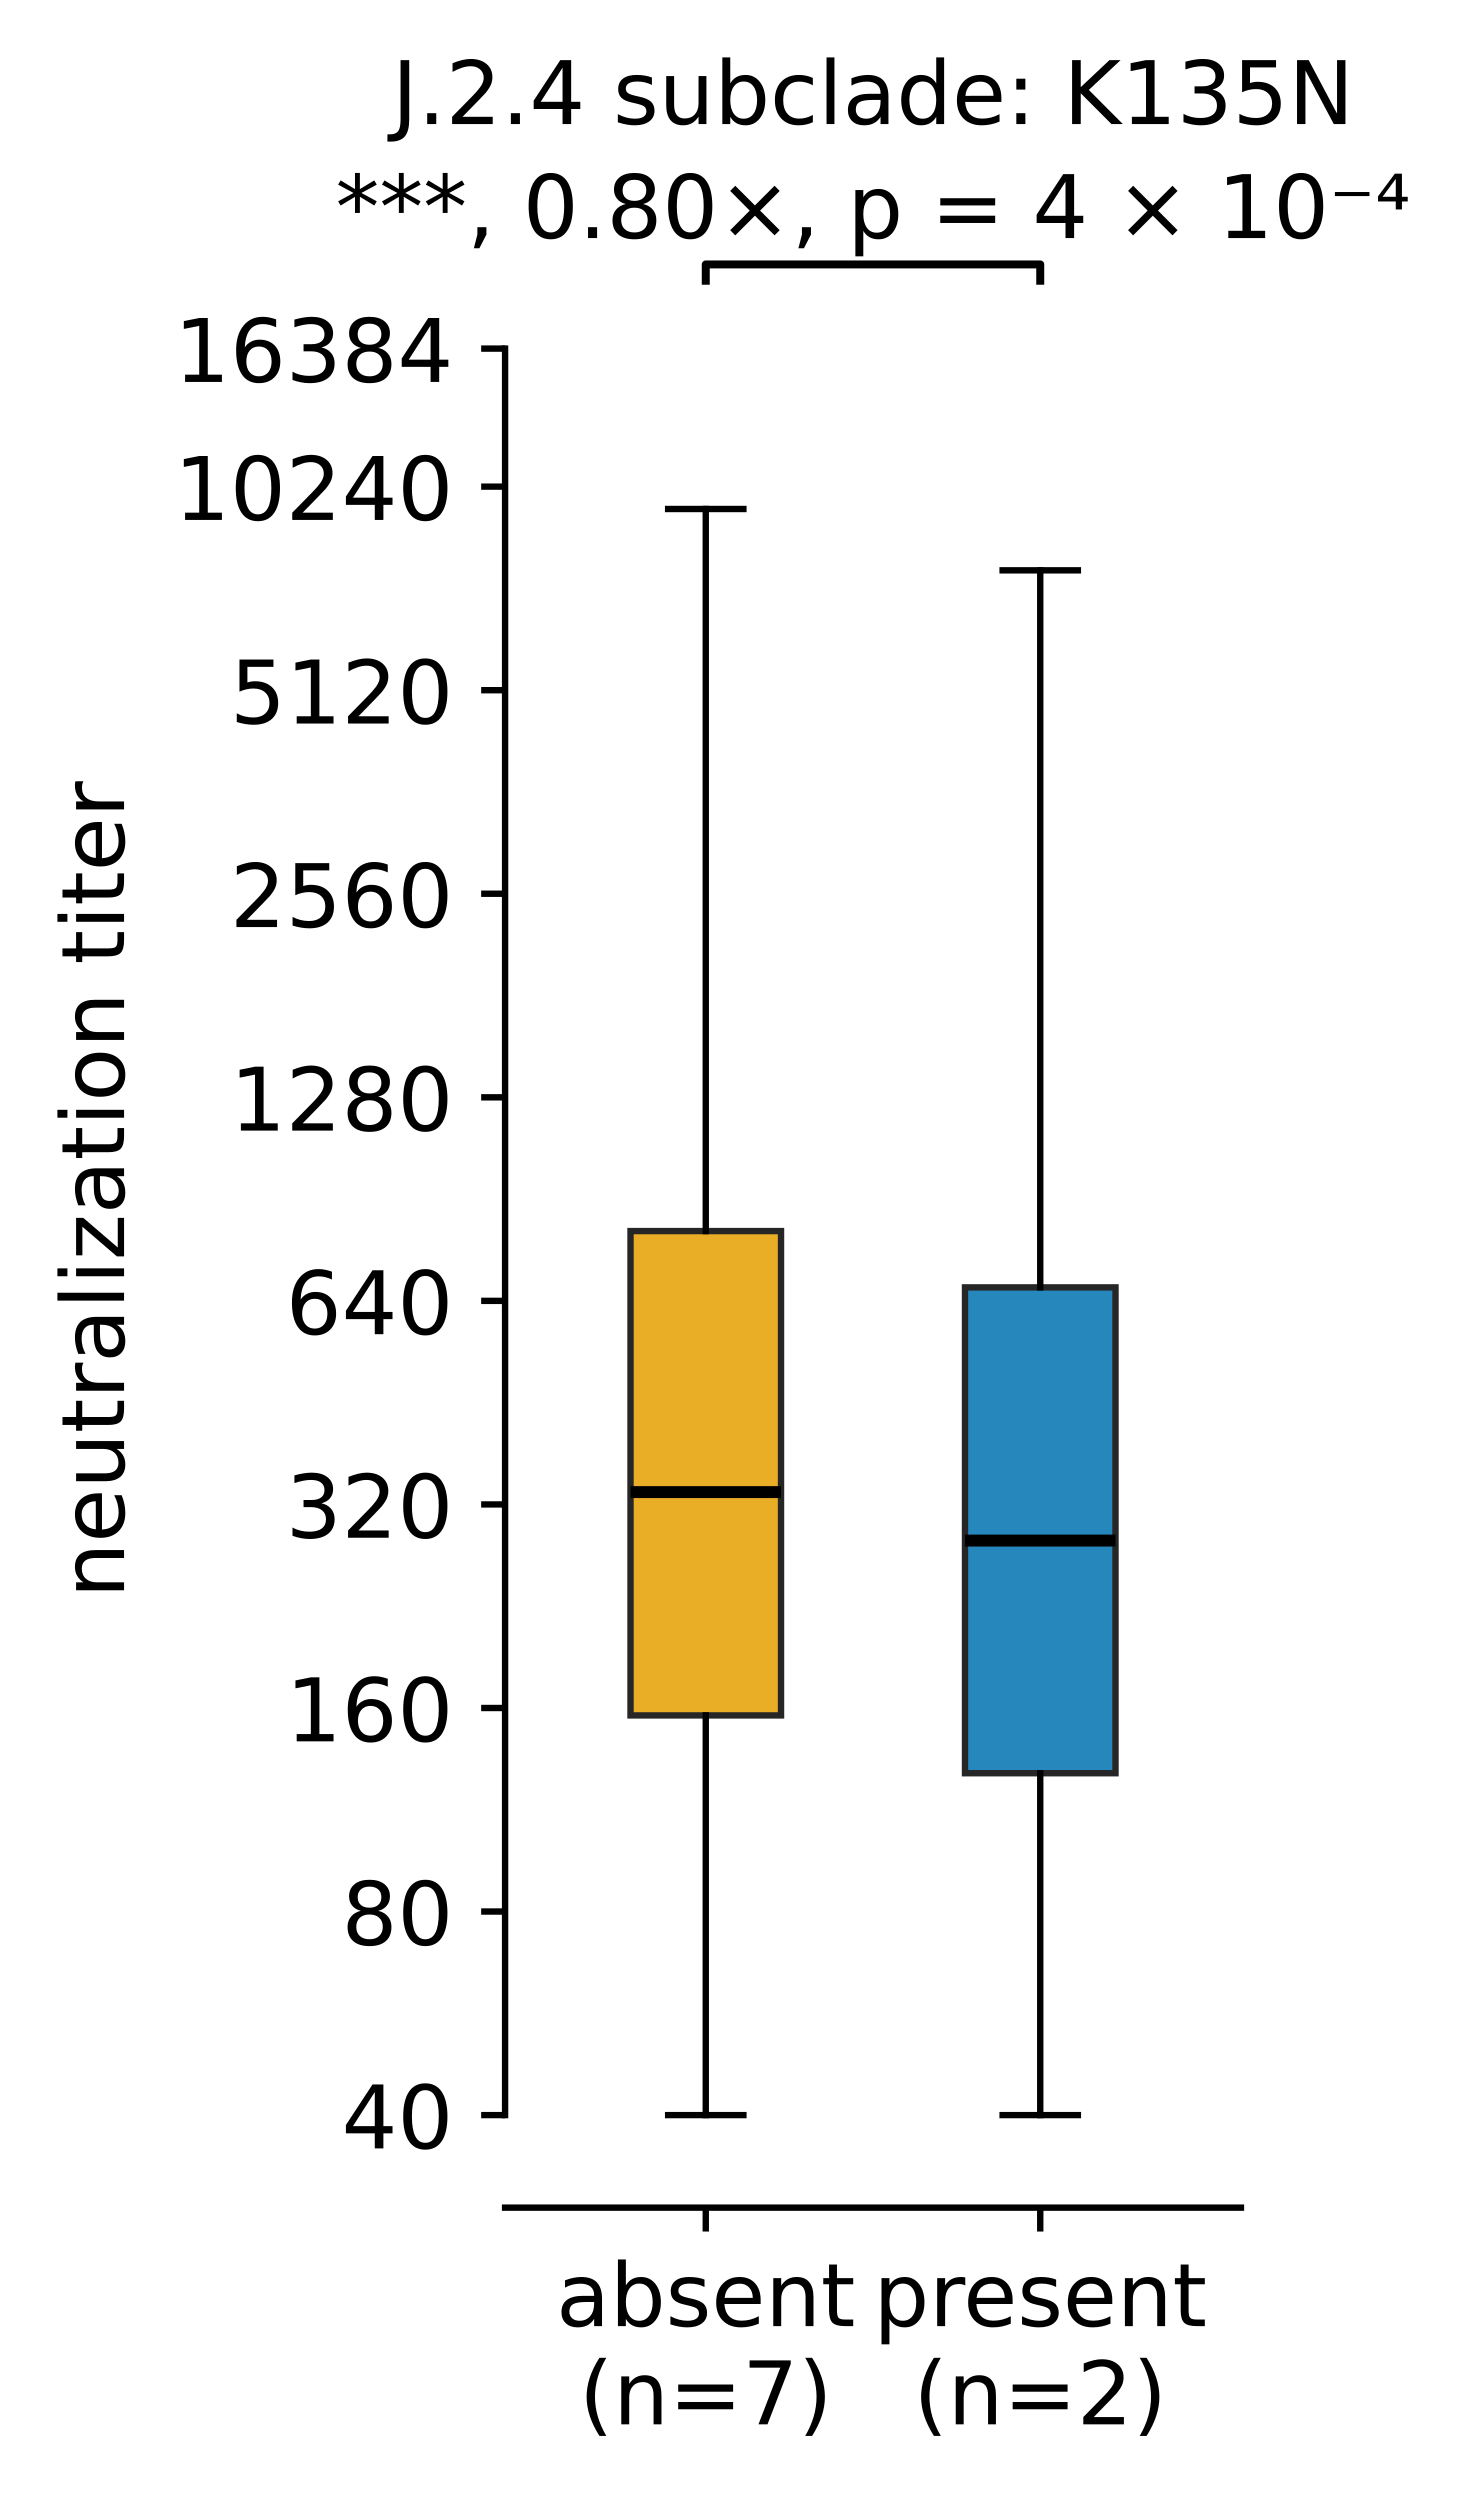
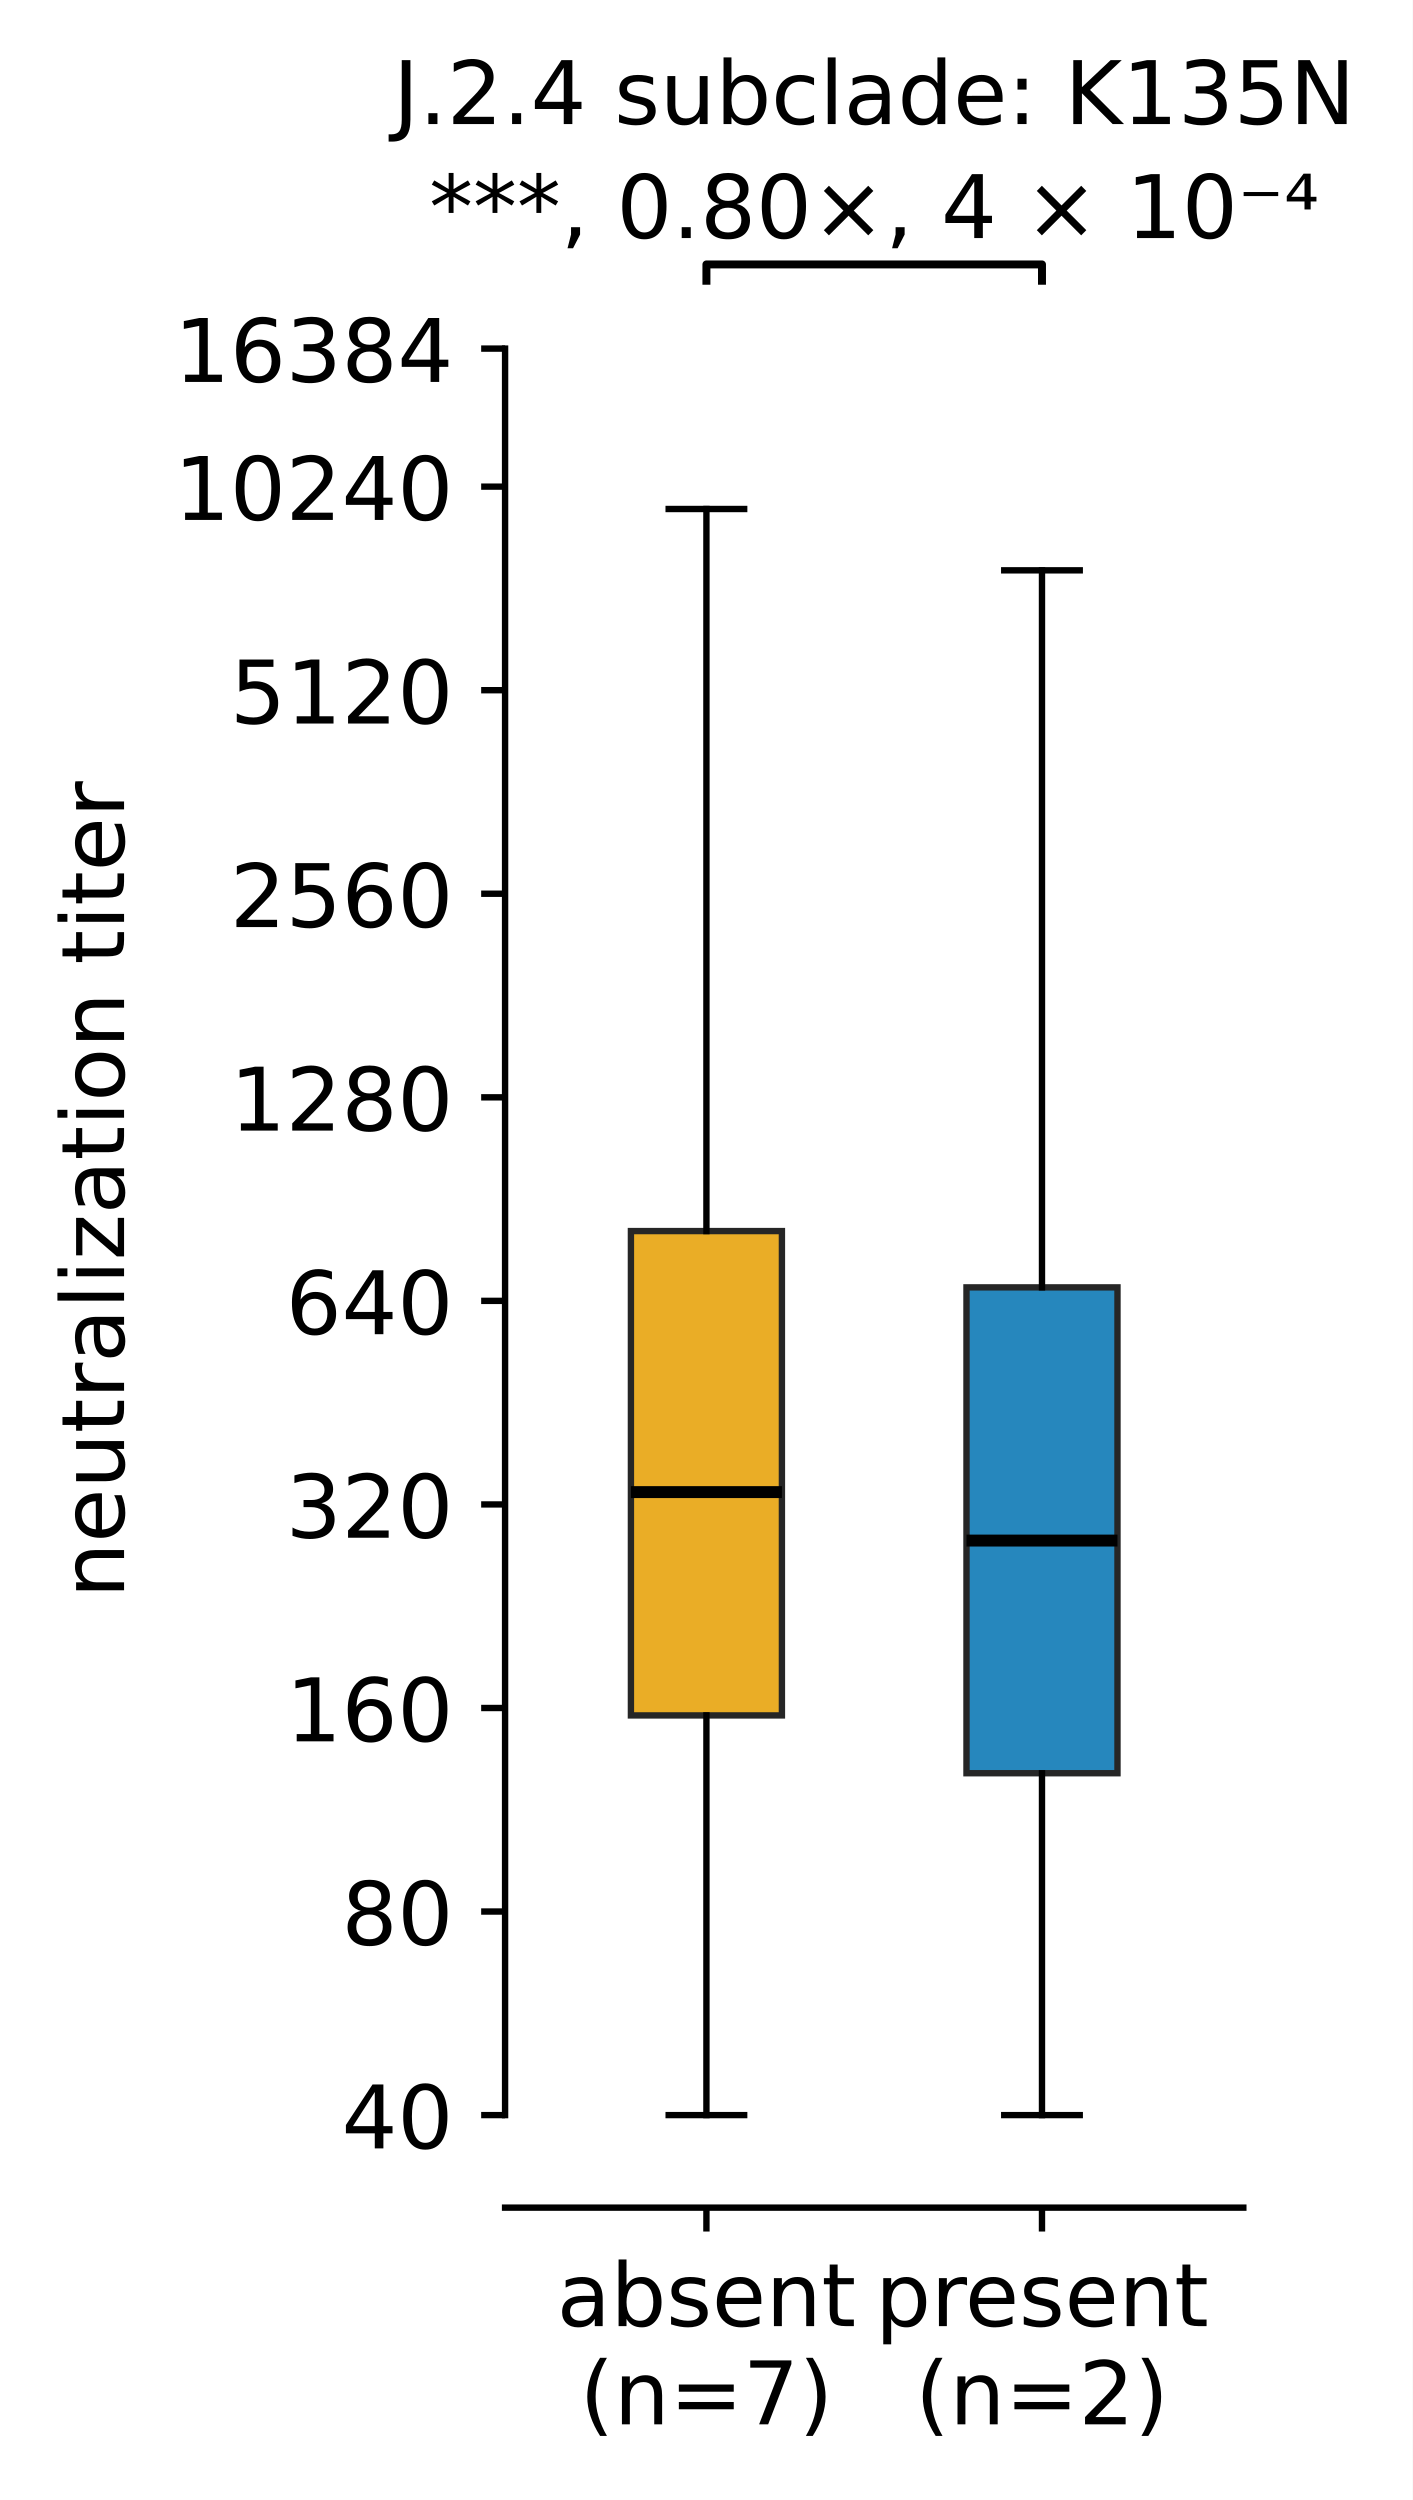
- <svg xmlns="http://www.w3.org/2000/svg" xmlns:xlink="http://www.w3.org/1999/xlink" width="184.084pt" height="313.514pt" viewBox="0 0 184.084 313.514" version="1.1">
+ <svg xmlns="http://www.w3.org/2000/svg" xmlns:xlink="http://www.w3.org/1999/xlink" width="177.156pt" height="313.514pt" viewBox="0 0 177.156 313.514" version="1.1">
  <defs>
    <style type="text/css">*{stroke-linejoin: round; stroke-linecap: butt}</style>
  </defs>
  <g id="figure_1">
    <g id="patch_1">
-       <path d="M 0 313.514  L 184.084 313.514  L 184.084 0  L 0 0  z " style="fill: #ffffff" />
+       <path d="M 0 313.514  L 177.156 313.514  L 177.156 0  L 0 0  z " style="fill: #ffffff" />
    </g>
    <g id="axes_1">
      <g id="patch_2">
-         <path d="M 63.34 276.85  L 155.62 276.85  L 155.62 21.558  L 63.34 21.558  z " style="fill: #ffffff" />
+         <path d="M 63.34 276.85  L 155.92 276.85  L 155.92 21.558  L 63.34 21.558  z " style="fill: #ffffff" />
      </g>
      <g id="matplotlib.axis_1">
        <g id="xtick_1">
          <g id="line2d_1">
            <defs>
-               <path id="m76e8f6293f" d="M 0 0  L 0 3  " style="stroke: #000000; stroke-width: 0.8" />
+               <path id="m99d164249e" d="M 0 0  L 0 3  " style="stroke: #000000; stroke-width: 0.8" />
            </defs>
            <g>
-               <use xlink:href="#m76e8f6293f" x="88.507" y="276.85" style="stroke: #000000; stroke-width: 0.8" />
+               <use xlink:href="#m99d164249e" x="88.589" y="276.85" style="stroke: #000000; stroke-width: 0.8" />
            </g>
          </g>
          <g id="text_1">
-             <g transform="translate(69.75368 291.7086) scale(0.11 -0.11)">
+             <g transform="translate(69.8355 291.7086) scale(0.11 -0.11)">
              <defs>
                <path id="DejaVuSans-61" d="M 2194 1759  Q 1497 1759 1228 1600  Q 959 1441 959 1056  Q 959 750 1161 570  Q 1363 391 1709 391  Q 2188 391 2477 730  Q 2766 1069 2766 1631  L 2766 1759  L 2194 1759  z M 3341 1997  L 3341 0  L 2766 0  L 2766 531  Q 2569 213 2275 61  Q 1981 -91 1556 -91  Q 1019 -91 701 211  Q 384 513 384 1019  Q 384 1609 779 1909  Q 1175 2209 1959 2209  L 2766 2209  L 2766 2266  Q 2766 2663 2505 2880  Q 2244 3097 1772 3097  Q 1472 3097 1187 3025  Q 903 2953 641 2809  L 641 3341  Q 956 3463 1253 3523  Q 1550 3584 1831 3584  Q 2591 3584 2966 3190  Q 3341 2797 3341 1997  z " transform="scale(0.015625)" />
                <path id="DejaVuSans-62" d="M 3116 1747  Q 3116 2381 2855 2742  Q 2594 3103 2138 3103  Q 1681 3103 1420 2742  Q 1159 2381 1159 1747  Q 1159 1113 1420 752  Q 1681 391 2138 391  Q 2594 391 2855 752  Q 3116 1113 3116 1747  z M 1159 2969  Q 1341 3281 1617 3432  Q 1894 3584 2278 3584  Q 2916 3584 3314 3078  Q 3713 2572 3713 1747  Q 3713 922 3314 415  Q 2916 -91 2278 -91  Q 1894 -91 1617 61  Q 1341 213 1159 525  L 1159 0  L 581 0  L 581 4863  L 1159 4863  L 1159 2969  z " transform="scale(0.015625)" />
                <path id="DejaVuSans-73" d="M 2834 3397  L 2834 2853  Q 2591 2978 2328 3040  Q 2066 3103 1784 3103  Q 1356 3103 1142 2972  Q 928 2841 928 2578  Q 928 2378 1081 2264  Q 1234 2150 1697 2047  L 1894 2003  Q 2506 1872 2764 1633  Q 3022 1394 3022 966  Q 3022 478 2636 193  Q 2250 -91 1575 -91  Q 1294 -91 989 -36  Q 684 19 347 128  L 347 722  Q 666 556 975 473  Q 1284 391 1588 391  Q 1994 391 2212 530  Q 2431 669 2431 922  Q 2431 1156 2273 1281  Q 2116 1406 1581 1522  L 1381 1569  Q 847 1681 609 1914  Q 372 2147 372 2553  Q 372 3047 722 3315  Q 1072 3584 1716 3584  Q 2034 3584 2315 3537  Q 2597 3491 2834 3397  z " transform="scale(0.015625)" />
                <path id="DejaVuSans-65" d="M 3597 1894  L 3597 1613  L 953 1613  Q 991 1019 1311 708  Q 1631 397 2203 397  Q 2534 397 2845 478  Q 3156 559 3463 722  L 3463 178  Q 3153 47 2828 -22  Q 2503 -91 2169 -91  Q 1331 -91 842 396  Q 353 884 353 1716  Q 353 2575 817 3079  Q 1281 3584 2069 3584  Q 2775 3584 3186 3129  Q 3597 2675 3597 1894  z M 3022 2063  Q 3016 2534 2758 2815  Q 2500 3097 2075 3097  Q 1594 3097 1305 2825  Q 1016 2553 972 2059  L 3022 2063  z " transform="scale(0.015625)" />
                <path id="DejaVuSans-6e" d="M 3513 2113  L 3513 0  L 2938 0  L 2938 2094  Q 2938 2591 2744 2837  Q 2550 3084 2163 3084  Q 1697 3084 1428 2787  Q 1159 2491 1159 1978  L 1159 0  L 581 0  L 581 3500  L 1159 3500  L 1159 2956  Q 1366 3272 1645 3428  Q 1925 3584 2291 3584  Q 2894 3584 3203 3211  Q 3513 2838 3513 2113  z " transform="scale(0.015625)" />
                <path id="DejaVuSans-74" d="M 1172 4494  L 1172 3500  L 2356 3500  L 2356 3053  L 1172 3053  L 1172 1153  Q 1172 725 1289 603  Q 1406 481 1766 481  L 2356 481  L 2356 0  L 1766 0  Q 1100 0 847 248  Q 594 497 594 1153  L 594 3053  L 172 3053  L 172 3500  L 594 3500  L 594 4494  L 1172 4494  z " transform="scale(0.015625)" />
              </defs>
              <use xlink:href="#DejaVuSans-61" />
              <use xlink:href="#DejaVuSans-62" transform="translate(61.2793 0)" />
              <use xlink:href="#DejaVuSans-73" transform="translate(124.7559 0)" />
              <use xlink:href="#DejaVuSans-65" transform="translate(176.8555 0)" />
              <use xlink:href="#DejaVuSans-6e" transform="translate(238.3789 0)" />
              <use xlink:href="#DejaVuSans-74" transform="translate(301.7578 0)" />
            </g>
-             <g transform="translate(72.62141 304.0262) scale(0.11 -0.11)">
+             <g transform="translate(72.70323 304.0262) scale(0.11 -0.11)">
              <defs>
                <path id="DejaVuSans-28" d="M 1984 4856  Q 1566 4138 1362 3434  Q 1159 2731 1159 2009  Q 1159 1288 1364 580  Q 1569 -128 1984 -844  L 1484 -844  Q 1016 -109 783 600  Q 550 1309 550 2009  Q 550 2706 781 3412  Q 1013 4119 1484 4856  L 1984 4856  z " transform="scale(0.015625)" />
                <path id="DejaVuSans-3d" d="M 678 2906  L 4684 2906  L 4684 2381  L 678 2381  L 678 2906  z M 678 1631  L 4684 1631  L 4684 1100  L 678 1100  L 678 1631  z " transform="scale(0.015625)" />
                <path id="DejaVuSans-37" d="M 525 4666  L 3525 4666  L 3525 4397  L 1831 0  L 1172 0  L 2766 4134  L 525 4134  L 525 4666  z " transform="scale(0.015625)" />
                <path id="DejaVuSans-29" d="M 513 4856  L 1013 4856  Q 1481 4119 1714 3412  Q 1947 2706 1947 2009  Q 1947 1309 1714 600  Q 1481 -109 1013 -844  L 513 -844  Q 928 -128 1133 580  Q 1338 1288 1338 2009  Q 1338 2731 1133 3434  Q 928 4138 513 4856  z " transform="scale(0.015625)" />
              </defs>
              <use xlink:href="#DejaVuSans-28" />
              <use xlink:href="#DejaVuSans-6e" transform="translate(39.01367 0)" />
              <use xlink:href="#DejaVuSans-3d" transform="translate(102.3926 0)" />
              <use xlink:href="#DejaVuSans-37" transform="translate(186.1816 0)" />
              <use xlink:href="#DejaVuSans-29" transform="translate(249.8047 0)" />
            </g>
          </g>
        </g>
        <g id="xtick_2">
          <g id="line2d_2">
            <g>
-               <use xlink:href="#m76e8f6293f" x="130.452" y="276.85" style="stroke: #000000; stroke-width: 0.8" />
+               <use xlink:href="#m99d164249e" x="130.671" y="276.85" style="stroke: #000000; stroke-width: 0.8" />
            </g>
          </g>
          <g id="text_2">
-             <g transform="translate(109.5481 291.7086) scale(0.11 -0.11)">
+             <g transform="translate(109.7663 291.7086) scale(0.11 -0.11)">
              <defs>
                <path id="DejaVuSans-70" d="M 1159 525  L 1159 -1331  L 581 -1331  L 581 3500  L 1159 3500  L 1159 2969  Q 1341 3281 1617 3432  Q 1894 3584 2278 3584  Q 2916 3584 3314 3078  Q 3713 2572 3713 1747  Q 3713 922 3314 415  Q 2916 -91 2278 -91  Q 1894 -91 1617 61  Q 1341 213 1159 525  z M 3116 1747  Q 3116 2381 2855 2742  Q 2594 3103 2138 3103  Q 1681 3103 1420 2742  Q 1159 2381 1159 1747  Q 1159 1113 1420 752  Q 1681 391 2138 391  Q 2594 391 2855 752  Q 3116 1113 3116 1747  z " transform="scale(0.015625)" />
                <path id="DejaVuSans-72" d="M 2631 2963  Q 2534 3019 2420 3045  Q 2306 3072 2169 3072  Q 1681 3072 1420 2755  Q 1159 2438 1159 1844  L 1159 0  L 581 0  L 581 3500  L 1159 3500  L 1159 2956  Q 1341 3275 1631 3429  Q 1922 3584 2338 3584  Q 2397 3584 2469 3576  Q 2541 3569 2628 3553  L 2631 2963  z " transform="scale(0.015625)" />
              </defs>
              <use xlink:href="#DejaVuSans-70" />
              <use xlink:href="#DejaVuSans-72" transform="translate(63.47656 0)" />
              <use xlink:href="#DejaVuSans-65" transform="translate(102.3398 0)" />
              <use xlink:href="#DejaVuSans-73" transform="translate(163.8633 0)" />
              <use xlink:href="#DejaVuSans-65" transform="translate(215.9629 0)" />
              <use xlink:href="#DejaVuSans-6e" transform="translate(277.4863 0)" />
              <use xlink:href="#DejaVuSans-74" transform="translate(340.8652 0)" />
            </g>
-             <g transform="translate(114.5669 304.0262) scale(0.11 -0.11)">
+             <g transform="translate(114.785 304.0262) scale(0.11 -0.11)">
              <defs>
                <path id="DejaVuSans-32" d="M 1228 531  L 3431 531  L 3431 0  L 469 0  L 469 531  Q 828 903 1448 1529  Q 2069 2156 2228 2338  Q 2531 2678 2651 2914  Q 2772 3150 2772 3378  Q 2772 3750 2511 3984  Q 2250 4219 1831 4219  Q 1534 4219 1204 4116  Q 875 4013 500 3803  L 500 4441  Q 881 4594 1212 4672  Q 1544 4750 1819 4750  Q 2544 4750 2975 4387  Q 3406 4025 3406 3419  Q 3406 3131 3298 2873  Q 3191 2616 2906 2266  Q 2828 2175 2409 1742  Q 1991 1309 1228 531  z " transform="scale(0.015625)" />
              </defs>
              <use xlink:href="#DejaVuSans-28" />
              <use xlink:href="#DejaVuSans-6e" transform="translate(39.01367 0)" />
              <use xlink:href="#DejaVuSans-3d" transform="translate(102.3926 0)" />
              <use xlink:href="#DejaVuSans-32" transform="translate(186.1816 0)" />
              <use xlink:href="#DejaVuSans-29" transform="translate(249.8047 0)" />
            </g>
          </g>
        </g>
      </g>
      <g id="matplotlib.axis_2">
        <g id="ytick_1">
          <g id="line2d_3">
            <defs>
-               <path id="m08bb501d6c" d="M 0 0  L -3 0  " style="stroke: #000000; stroke-width: 0.8" />
+               <path id="md0988a2927" d="M 0 0  L -3 0  " style="stroke: #000000; stroke-width: 0.8" />
            </defs>
            <g>
-               <use xlink:href="#m08bb501d6c" x="63.34" y="265.246" style="stroke: #000000; stroke-width: 0.8" />
+               <use xlink:href="#md0988a2927" x="63.34" y="265.246" style="stroke: #000000; stroke-width: 0.8" />
            </g>
          </g>
          <g id="text_3">
            <g transform="translate(42.84219 269.4252) scale(0.11 -0.11)">
              <defs>
                <path id="DejaVuSans-34" d="M 2419 4116  L 825 1625  L 2419 1625  L 2419 4116  z M 2253 4666  L 3047 4666  L 3047 1625  L 3713 1625  L 3713 1100  L 3047 1100  L 3047 0  L 2419 0  L 2419 1100  L 313 1100  L 313 1709  L 2253 4666  z " transform="scale(0.015625)" />
                <path id="DejaVuSans-30" d="M 2034 4250  Q 1547 4250 1301 3770  Q 1056 3291 1056 2328  Q 1056 1369 1301 889  Q 1547 409 2034 409  Q 2525 409 2770 889  Q 3016 1369 3016 2328  Q 3016 3291 2770 3770  Q 2525 4250 2034 4250  z M 2034 4750  Q 2819 4750 3233 4129  Q 3647 3509 3647 2328  Q 3647 1150 3233 529  Q 2819 -91 2034 -91  Q 1250 -91 836 529  Q 422 1150 422 2328  Q 422 3509 836 4129  Q 1250 4750 2034 4750  z " transform="scale(0.015625)" />
              </defs>
              <use xlink:href="#DejaVuSans-34" />
              <use xlink:href="#DejaVuSans-30" transform="translate(63.62305 0)" />
            </g>
          </g>
        </g>
        <g id="ytick_2">
          <g id="line2d_4">
            <g>
-               <use xlink:href="#m08bb501d6c" x="63.34" y="239.719" style="stroke: #000000; stroke-width: 0.8" />
+               <use xlink:href="#md0988a2927" x="63.34" y="239.719" style="stroke: #000000; stroke-width: 0.8" />
            </g>
          </g>
          <g id="text_4">
            <g transform="translate(42.84219 243.8977) scale(0.11 -0.11)">
              <defs>
                <path id="DejaVuSans-38" d="M 2034 2216  Q 1584 2216 1326 1975  Q 1069 1734 1069 1313  Q 1069 891 1326 650  Q 1584 409 2034 409  Q 2484 409 2743 651  Q 3003 894 3003 1313  Q 3003 1734 2745 1975  Q 2488 2216 2034 2216  z M 1403 2484  Q 997 2584 770 2862  Q 544 3141 544 3541  Q 544 4100 942 4425  Q 1341 4750 2034 4750  Q 2731 4750 3128 4425  Q 3525 4100 3525 3541  Q 3525 3141 3298 2862  Q 3072 2584 2669 2484  Q 3125 2378 3379 2068  Q 3634 1759 3634 1313  Q 3634 634 3220 271  Q 2806 -91 2034 -91  Q 1263 -91 848 271  Q 434 634 434 1313  Q 434 1759 690 2068  Q 947 2378 1403 2484  z M 1172 3481  Q 1172 3119 1398 2916  Q 1625 2713 2034 2713  Q 2441 2713 2670 2916  Q 2900 3119 2900 3481  Q 2900 3844 2670 4047  Q 2441 4250 2034 4250  Q 1625 4250 1398 4047  Q 1172 3844 1172 3481  z " transform="scale(0.015625)" />
              </defs>
              <use xlink:href="#DejaVuSans-38" />
              <use xlink:href="#DejaVuSans-30" transform="translate(63.62305 0)" />
            </g>
          </g>
        </g>
        <g id="ytick_3">
          <g id="line2d_5">
            <g>
-               <use xlink:href="#m08bb501d6c" x="63.34" y="214.191" style="stroke: #000000; stroke-width: 0.8" />
+               <use xlink:href="#md0988a2927" x="63.34" y="214.191" style="stroke: #000000; stroke-width: 0.8" />
            </g>
          </g>
          <g id="text_5">
            <g transform="translate(35.84344 218.3702) scale(0.11 -0.11)">
              <defs>
                <path id="DejaVuSans-31" d="M 794 531  L 1825 531  L 1825 4091  L 703 3866  L 703 4441  L 1819 4666  L 2450 4666  L 2450 531  L 3481 531  L 3481 0  L 794 0  L 794 531  z " transform="scale(0.015625)" />
                <path id="DejaVuSans-36" d="M 2113 2584  Q 1688 2584 1439 2293  Q 1191 2003 1191 1497  Q 1191 994 1439 701  Q 1688 409 2113 409  Q 2538 409 2786 701  Q 3034 994 3034 1497  Q 3034 2003 2786 2293  Q 2538 2584 2113 2584  z M 3366 4563  L 3366 3988  Q 3128 4100 2886 4159  Q 2644 4219 2406 4219  Q 1781 4219 1451 3797  Q 1122 3375 1075 2522  Q 1259 2794 1537 2939  Q 1816 3084 2150 3084  Q 2853 3084 3261 2657  Q 3669 2231 3669 1497  Q 3669 778 3244 343  Q 2819 -91 2113 -91  Q 1303 -91 875 529  Q 447 1150 447 2328  Q 447 3434 972 4092  Q 1497 4750 2381 4750  Q 2619 4750 2861 4703  Q 3103 4656 3366 4563  z " transform="scale(0.015625)" />
              </defs>
              <use xlink:href="#DejaVuSans-31" />
              <use xlink:href="#DejaVuSans-36" transform="translate(63.62305 0)" />
              <use xlink:href="#DejaVuSans-30" transform="translate(127.2461 0)" />
            </g>
          </g>
        </g>
        <g id="ytick_4">
          <g id="line2d_6">
            <g>
-               <use xlink:href="#m08bb501d6c" x="63.34" y="188.664" style="stroke: #000000; stroke-width: 0.8" />
+               <use xlink:href="#md0988a2927" x="63.34" y="188.664" style="stroke: #000000; stroke-width: 0.8" />
            </g>
          </g>
          <g id="text_6">
            <g transform="translate(35.84344 192.8427) scale(0.11 -0.11)">
              <defs>
                <path id="DejaVuSans-33" d="M 2597 2516  Q 3050 2419 3304 2112  Q 3559 1806 3559 1356  Q 3559 666 3084 287  Q 2609 -91 1734 -91  Q 1441 -91 1130 -33  Q 819 25 488 141  L 488 750  Q 750 597 1062 519  Q 1375 441 1716 441  Q 2309 441 2620 675  Q 2931 909 2931 1356  Q 2931 1769 2642 2001  Q 2353 2234 1838 2234  L 1294 2234  L 1294 2753  L 1863 2753  Q 2328 2753 2575 2939  Q 2822 3125 2822 3475  Q 2822 3834 2567 4026  Q 2313 4219 1838 4219  Q 1578 4219 1281 4162  Q 984 4106 628 3988  L 628 4550  Q 988 4650 1302 4700  Q 1616 4750 1894 4750  Q 2613 4750 3031 4423  Q 3450 4097 3450 3541  Q 3450 3153 3228 2886  Q 3006 2619 2597 2516  z " transform="scale(0.015625)" />
              </defs>
              <use xlink:href="#DejaVuSans-33" />
              <use xlink:href="#DejaVuSans-32" transform="translate(63.62305 0)" />
              <use xlink:href="#DejaVuSans-30" transform="translate(127.2461 0)" />
            </g>
          </g>
        </g>
        <g id="ytick_5">
          <g id="line2d_7">
            <g>
-               <use xlink:href="#m08bb501d6c" x="63.34" y="163.136" style="stroke: #000000; stroke-width: 0.8" />
+               <use xlink:href="#md0988a2927" x="63.34" y="163.136" style="stroke: #000000; stroke-width: 0.8" />
            </g>
          </g>
          <g id="text_7">
            <g transform="translate(35.84344 167.3152) scale(0.11 -0.11)">
              <use xlink:href="#DejaVuSans-36" />
              <use xlink:href="#DejaVuSans-34" transform="translate(63.62305 0)" />
              <use xlink:href="#DejaVuSans-30" transform="translate(127.2461 0)" />
            </g>
          </g>
        </g>
        <g id="ytick_6">
          <g id="line2d_8">
            <g>
-               <use xlink:href="#m08bb501d6c" x="63.34" y="137.609" style="stroke: #000000; stroke-width: 0.8" />
+               <use xlink:href="#md0988a2927" x="63.34" y="137.609" style="stroke: #000000; stroke-width: 0.8" />
            </g>
          </g>
          <g id="text_8">
            <g transform="translate(28.84469 141.7877) scale(0.11 -0.11)">
              <use xlink:href="#DejaVuSans-31" />
              <use xlink:href="#DejaVuSans-32" transform="translate(63.62305 0)" />
              <use xlink:href="#DejaVuSans-38" transform="translate(127.2461 0)" />
              <use xlink:href="#DejaVuSans-30" transform="translate(190.8691 0)" />
            </g>
          </g>
        </g>
        <g id="ytick_7">
          <g id="line2d_9">
            <g>
-               <use xlink:href="#m08bb501d6c" x="63.34" y="112.081" style="stroke: #000000; stroke-width: 0.8" />
+               <use xlink:href="#md0988a2927" x="63.34" y="112.081" style="stroke: #000000; stroke-width: 0.8" />
            </g>
          </g>
          <g id="text_9">
            <g transform="translate(28.84469 116.2602) scale(0.11 -0.11)">
              <defs>
                <path id="DejaVuSans-35" d="M 691 4666  L 3169 4666  L 3169 4134  L 1269 4134  L 1269 2991  Q 1406 3038 1543 3061  Q 1681 3084 1819 3084  Q 2600 3084 3056 2656  Q 3513 2228 3513 1497  Q 3513 744 3044 326  Q 2575 -91 1722 -91  Q 1428 -91 1123 -41  Q 819 9 494 109  L 494 744  Q 775 591 1075 516  Q 1375 441 1709 441  Q 2250 441 2565 725  Q 2881 1009 2881 1497  Q 2881 1984 2565 2268  Q 2250 2553 1709 2553  Q 1456 2553 1204 2497  Q 953 2441 691 2322  L 691 4666  z " transform="scale(0.015625)" />
              </defs>
              <use xlink:href="#DejaVuSans-32" />
              <use xlink:href="#DejaVuSans-35" transform="translate(63.62305 0)" />
              <use xlink:href="#DejaVuSans-36" transform="translate(127.2461 0)" />
              <use xlink:href="#DejaVuSans-30" transform="translate(190.8691 0)" />
            </g>
          </g>
        </g>
        <g id="ytick_8">
          <g id="line2d_10">
            <g>
-               <use xlink:href="#m08bb501d6c" x="63.34" y="86.554" style="stroke: #000000; stroke-width: 0.8" />
+               <use xlink:href="#md0988a2927" x="63.34" y="86.554" style="stroke: #000000; stroke-width: 0.8" />
            </g>
          </g>
          <g id="text_10">
            <g transform="translate(28.84469 90.73267) scale(0.11 -0.11)">
              <use xlink:href="#DejaVuSans-35" />
              <use xlink:href="#DejaVuSans-31" transform="translate(63.62305 0)" />
              <use xlink:href="#DejaVuSans-32" transform="translate(127.2461 0)" />
              <use xlink:href="#DejaVuSans-30" transform="translate(190.8691 0)" />
            </g>
          </g>
        </g>
        <g id="ytick_9">
          <g id="line2d_11">
            <g>
-               <use xlink:href="#m08bb501d6c" x="63.34" y="61.026" style="stroke: #000000; stroke-width: 0.8" />
+               <use xlink:href="#md0988a2927" x="63.34" y="61.026" style="stroke: #000000; stroke-width: 0.8" />
            </g>
          </g>
          <g id="text_11">
            <g transform="translate(21.84594 65.20516) scale(0.11 -0.11)">
              <use xlink:href="#DejaVuSans-31" />
              <use xlink:href="#DejaVuSans-30" transform="translate(63.62305 0)" />
              <use xlink:href="#DejaVuSans-32" transform="translate(127.2461 0)" />
              <use xlink:href="#DejaVuSans-34" transform="translate(190.8691 0)" />
              <use xlink:href="#DejaVuSans-30" transform="translate(254.4922 0)" />
            </g>
          </g>
        </g>
        <g id="ytick_10">
          <g id="line2d_12">
            <g>
-               <use xlink:href="#m08bb501d6c" x="63.34" y="43.717" style="stroke: #000000; stroke-width: 0.8" />
+               <use xlink:href="#md0988a2927" x="63.34" y="43.717" style="stroke: #000000; stroke-width: 0.8" />
            </g>
          </g>
          <g id="text_12">
            <g transform="translate(21.84594 47.89567) scale(0.11 -0.11)">
              <use xlink:href="#DejaVuSans-31" />
              <use xlink:href="#DejaVuSans-36" transform="translate(63.62305 0)" />
              <use xlink:href="#DejaVuSans-33" transform="translate(127.2461 0)" />
              <use xlink:href="#DejaVuSans-38" transform="translate(190.8691 0)" />
              <use xlink:href="#DejaVuSans-34" transform="translate(254.4922 0)" />
            </g>
          </g>
        </g>
        <g id="text_13">
          <g transform="translate(15.55828 200.429) rotate(-90) scale(0.11 -0.11)">
            <defs>
              <path id="DejaVuSans-75" d="M 544 1381  L 544 3500  L 1119 3500  L 1119 1403  Q 1119 906 1312 657  Q 1506 409 1894 409  Q 2359 409 2629 706  Q 2900 1003 2900 1516  L 2900 3500  L 3475 3500  L 3475 0  L 2900 0  L 2900 538  Q 2691 219 2414 64  Q 2138 -91 1772 -91  Q 1169 -91 856 284  Q 544 659 544 1381  z M 1991 3584  L 1991 3584  z " transform="scale(0.015625)" />
              <path id="DejaVuSans-6c" d="M 603 4863  L 1178 4863  L 1178 0  L 603 0  L 603 4863  z " transform="scale(0.015625)" />
              <path id="DejaVuSans-69" d="M 603 3500  L 1178 3500  L 1178 0  L 603 0  L 603 3500  z M 603 4863  L 1178 4863  L 1178 4134  L 603 4134  L 603 4863  z " transform="scale(0.015625)" />
              <path id="DejaVuSans-7a" d="M 353 3500  L 3084 3500  L 3084 2975  L 922 459  L 3084 459  L 3084 0  L 275 0  L 275 525  L 2438 3041  L 353 3041  L 353 3500  z " transform="scale(0.015625)" />
              <path id="DejaVuSans-6f" d="M 1959 3097  Q 1497 3097 1228 2736  Q 959 2375 959 1747  Q 959 1119 1226 758  Q 1494 397 1959 397  Q 2419 397 2687 759  Q 2956 1122 2956 1747  Q 2956 2369 2687 2733  Q 2419 3097 1959 3097  z M 1959 3584  Q 2709 3584 3137 3096  Q 3566 2609 3566 1747  Q 3566 888 3137 398  Q 2709 -91 1959 -91  Q 1206 -91 779 398  Q 353 888 353 1747  Q 353 2609 779 3096  Q 1206 3584 1959 3584  z " transform="scale(0.015625)" />
              <path id="DejaVuSans-20" transform="scale(0.015625)" />
            </defs>
            <use xlink:href="#DejaVuSans-6e" />
            <use xlink:href="#DejaVuSans-65" transform="translate(63.37891 0)" />
            <use xlink:href="#DejaVuSans-75" transform="translate(124.9023 0)" />
            <use xlink:href="#DejaVuSans-74" transform="translate(188.2812 0)" />
            <use xlink:href="#DejaVuSans-72" transform="translate(227.4902 0)" />
            <use xlink:href="#DejaVuSans-61" transform="translate(268.6035 0)" />
            <use xlink:href="#DejaVuSans-6c" transform="translate(329.8828 0)" />
            <use xlink:href="#DejaVuSans-69" transform="translate(357.666 0)" />
            <use xlink:href="#DejaVuSans-7a" transform="translate(385.4492 0)" />
            <use xlink:href="#DejaVuSans-61" transform="translate(437.9395 0)" />
            <use xlink:href="#DejaVuSans-74" transform="translate(499.2188 0)" />
            <use xlink:href="#DejaVuSans-69" transform="translate(538.4277 0)" />
            <use xlink:href="#DejaVuSans-6f" transform="translate(566.2109 0)" />
            <use xlink:href="#DejaVuSans-6e" transform="translate(627.3926 0)" />
            <use xlink:href="#DejaVuSans-20" transform="translate(690.7715 0)" />
            <use xlink:href="#DejaVuSans-74" transform="translate(722.5586 0)" />
            <use xlink:href="#DejaVuSans-69" transform="translate(761.7676 0)" />
            <use xlink:href="#DejaVuSans-74" transform="translate(789.5508 0)" />
            <use xlink:href="#DejaVuSans-65" transform="translate(828.7598 0)" />
            <use xlink:href="#DejaVuSans-72" transform="translate(890.2832 0)" />
          </g>
        </g>
      </g>
      <g id="patch_3">
-         <path d="M 79.069 215.123  L 97.945 215.123  L 97.945 154.383  L 79.069 154.383  L 79.069 215.123  z " clip-path="url(#p2073d998f5)" style="fill: #e69f00; opacity: 0.85; stroke: #000000; stroke-width: 0.8; stroke-linejoin: miter" />
+         <path d="M 79.12 215.123  L 98.057 215.123  L 98.057 154.383  L 79.12 154.383  L 79.12 215.123  z " clip-path="url(#p637cca8098)" style="fill: #e69f00; opacity: 0.85; stroke: #000000; stroke-width: 0.8; stroke-linejoin: miter" />
      </g>
      <g id="line2d_13">
-         <path d="M 88.507 215.123  L 88.507 265.246  " clip-path="url(#p2073d998f5)" style="fill: none; stroke: #000000; stroke-width: 0.8; stroke-linecap: square" />
+         <path d="M 88.589 215.123  L 88.589 265.246  " clip-path="url(#p637cca8098)" style="fill: none; stroke: #000000; stroke-width: 0.8; stroke-linecap: square" />
      </g>
      <g id="line2d_14">
-         <path d="M 88.507 154.383  L 88.507 63.831  " clip-path="url(#p2073d998f5)" style="fill: none; stroke: #000000; stroke-width: 0.8; stroke-linecap: square" />
+         <path d="M 88.589 154.383  L 88.589 63.831  " clip-path="url(#p637cca8098)" style="fill: none; stroke: #000000; stroke-width: 0.8; stroke-linecap: square" />
      </g>
      <g id="line2d_15">
-         <path d="M 83.788 265.246  L 93.226 265.246  " clip-path="url(#p2073d998f5)" style="fill: none; stroke: #000000; stroke-width: 0.8; stroke-linecap: square" />
+         <path d="M 83.855 265.246  L 93.323 265.246  " clip-path="url(#p637cca8098)" style="fill: none; stroke: #000000; stroke-width: 0.8; stroke-linecap: square" />
      </g>
      <g id="line2d_16">
-         <path d="M 83.788 63.831  L 93.226 63.831  " clip-path="url(#p2073d998f5)" style="fill: none; stroke: #000000; stroke-width: 0.8; stroke-linecap: square" />
+         <path d="M 83.855 63.831  L 93.323 63.831  " clip-path="url(#p637cca8098)" style="fill: none; stroke: #000000; stroke-width: 0.8; stroke-linecap: square" />
      </g>
      <g id="patch_4">
-         <path d="M 121.015 222.373  L 139.89 222.373  L 139.89 161.444  L 121.015 161.444  L 121.015 222.373  z " clip-path="url(#p2073d998f5)" style="fill: #0072b2; opacity: 0.85; stroke: #000000; stroke-width: 0.8; stroke-linejoin: miter" />
+         <path d="M 121.202 222.373  L 140.139 222.373  L 140.139 161.444  L 121.202 161.444  L 121.202 222.373  z " clip-path="url(#p637cca8098)" style="fill: #0072b2; opacity: 0.85; stroke: #000000; stroke-width: 0.8; stroke-linejoin: miter" />
      </g>
      <g id="line2d_17">
-         <path d="M 130.452 222.373  L 130.452 265.246  " clip-path="url(#p2073d998f5)" style="fill: none; stroke: #000000; stroke-width: 0.8; stroke-linecap: square" />
+         <path d="M 130.671 222.373  L 130.671 265.246  " clip-path="url(#p637cca8098)" style="fill: none; stroke: #000000; stroke-width: 0.8; stroke-linecap: square" />
      </g>
      <g id="line2d_18">
-         <path d="M 130.452 161.444  L 130.452 71.525  " clip-path="url(#p2073d998f5)" style="fill: none; stroke: #000000; stroke-width: 0.8; stroke-linecap: square" />
+         <path d="M 130.671 161.444  L 130.671 71.525  " clip-path="url(#p637cca8098)" style="fill: none; stroke: #000000; stroke-width: 0.8; stroke-linecap: square" />
      </g>
      <g id="line2d_19">
-         <path d="M 125.734 265.246  L 135.171 265.246  " clip-path="url(#p2073d998f5)" style="fill: none; stroke: #000000; stroke-width: 0.8; stroke-linecap: square" />
+         <path d="M 125.936 265.246  L 135.405 265.246  " clip-path="url(#p637cca8098)" style="fill: none; stroke: #000000; stroke-width: 0.8; stroke-linecap: square" />
      </g>
      <g id="line2d_20">
-         <path d="M 125.734 71.525  L 135.171 71.525  " clip-path="url(#p2073d998f5)" style="fill: none; stroke: #000000; stroke-width: 0.8; stroke-linecap: square" />
+         <path d="M 125.936 71.525  L 135.405 71.525  " clip-path="url(#p637cca8098)" style="fill: none; stroke: #000000; stroke-width: 0.8; stroke-linecap: square" />
      </g>
      <g id="line2d_21">
-         <path d="M 88.507 35.205  L 88.507 33.162  L 130.452 33.162  L 130.452 35.205  " clip-path="url(#p2073d998f5)" style="fill: none; stroke: #000000; stroke-linecap: square" />
+         <path d="M 88.589 35.205  L 88.589 33.162  L 130.671 33.162  L 130.671 35.205  " clip-path="url(#p637cca8098)" style="fill: none; stroke: #000000; stroke-linecap: square" />
      </g>
      <g id="line2d_22">
-         <path d="M 79.069 187.12  L 97.945 187.12  " clip-path="url(#p2073d998f5)" style="fill: none; stroke: #000000; stroke-width: 1.5" />
+         <path d="M 79.12 187.12  L 98.057 187.12  " clip-path="url(#p637cca8098)" style="fill: none; stroke: #000000; stroke-width: 1.5" />
      </g>
      <g id="line2d_23">
-         <path d="M 121.015 193.196  L 139.89 193.196  " clip-path="url(#p2073d998f5)" style="fill: none; stroke: #000000; stroke-width: 1.5" />
+         <path d="M 121.202 193.196  L 140.139 193.196  " clip-path="url(#p637cca8098)" style="fill: none; stroke: #000000; stroke-width: 1.5" />
      </g>
      <g id="patch_5">
        <path d="M 63.34 265.246  L 63.34 43.717  " style="fill: none; stroke: #000000; stroke-width: 0.8; stroke-linejoin: miter; stroke-linecap: square" />
      </g>
      <g id="patch_6">
-         <path d="M 63.34 276.85  L 155.62 276.85  " style="fill: none; stroke: #000000; stroke-width: 0.8; stroke-linejoin: miter; stroke-linecap: square" />
+         <path d="M 63.34 276.85  L 155.92 276.85  " style="fill: none; stroke: #000000; stroke-width: 0.8; stroke-linejoin: miter; stroke-linecap: square" />
      </g>
      <g id="text_14">
-         <g transform="translate(42.07547 29.85371) scale(0.11 -0.11)">
+         <g transform="translate(53.82187 29.85371) scale(0.11 -0.11)">
          <defs>
            <path id="DejaVuSans-2a" d="M 3009 3897  L 1888 3291  L 3009 2681  L 2828 2375  L 1778 3009  L 1778 1831  L 1422 1831  L 1422 3009  L 372 2375  L 191 2681  L 1313 3291  L 191 3897  L 372 4206  L 1422 3572  L 1422 4750  L 1778 4750  L 1778 3572  L 2828 4206  L 3009 3897  z " transform="scale(0.015625)" />
            <path id="DejaVuSans-2c" d="M 750 794  L 1409 794  L 1409 256  L 897 -744  L 494 -744  L 750 256  L 750 794  z " transform="scale(0.015625)" />
            <path id="DejaVuSans-2e" d="M 684 794  L 1344 794  L 1344 0  L 684 0  L 684 794  z " transform="scale(0.015625)" />
            <path id="DejaVuSans-d7" d="M 4488 3438  L 3059 2003  L 4488 575  L 4116 197  L 2681 1631  L 1247 197  L 878 575  L 2303 2003  L 878 3438  L 1247 3816  L 2681 2381  L 4116 3816  L 4488 3438  z " transform="scale(0.015625)" />
            <path id="DejaVuSans-207b" d="M 428 3359  L 2950 3359  L 2950 3063  L 428 3063  L 428 3359  z " transform="scale(0.015625)" />
            <path id="DejaVuSans-2074" d="M 1491 4319  L 525 3009  L 1491 3009  L 1491 4319  z M 1422 4697  L 1941 4697  L 1941 3009  L 2363 3009  L 2363 2669  L 1941 2669  L 1941 2088  L 1491 2088  L 1491 2669  L 197 2669  L 197 3047  L 1422 4697  z " transform="scale(0.015625)" />
          </defs>
          <use xlink:href="#DejaVuSans-2a" />
          <use xlink:href="#DejaVuSans-2a" transform="translate(50 0)" />
          <use xlink:href="#DejaVuSans-2a" transform="translate(100 0)" />
          <use xlink:href="#DejaVuSans-2c" transform="translate(150 0)" />
          <use xlink:href="#DejaVuSans-20" transform="translate(181.7871 0)" />
          <use xlink:href="#DejaVuSans-30" transform="translate(213.5742 0)" />
          <use xlink:href="#DejaVuSans-2e" transform="translate(277.1973 0)" />
          <use xlink:href="#DejaVuSans-38" transform="translate(308.9844 0)" />
          <use xlink:href="#DejaVuSans-30" transform="translate(372.6074 0)" />
          <use xlink:href="#DejaVuSans-d7" transform="translate(436.2305 0)" />
          <use xlink:href="#DejaVuSans-2c" transform="translate(520.0195 0)" />
          <use xlink:href="#DejaVuSans-20" transform="translate(551.8066 0)" />
-           <use xlink:href="#DejaVuSans-70" transform="translate(583.5938 0)" />
-           <use xlink:href="#DejaVuSans-20" transform="translate(647.0703 0)" />
-           <use xlink:href="#DejaVuSans-3d" transform="translate(678.8574 0)" />
-           <use xlink:href="#DejaVuSans-20" transform="translate(762.6465 0)" />
-           <use xlink:href="#DejaVuSans-34" transform="translate(794.4336 0)" />
-           <use xlink:href="#DejaVuSans-20" transform="translate(858.0566 0)" />
-           <use xlink:href="#DejaVuSans-d7" transform="translate(889.8438 0)" />
-           <use xlink:href="#DejaVuSans-20" transform="translate(973.6328 0)" />
-           <use xlink:href="#DejaVuSans-31" transform="translate(1005.42 0)" />
-           <use xlink:href="#DejaVuSans-30" transform="translate(1069.043 0)" />
-           <use xlink:href="#DejaVuSans-207b" transform="translate(1132.666 0)" />
-           <use xlink:href="#DejaVuSans-2074" transform="translate(1185.449 0)" />
+           <use xlink:href="#DejaVuSans-34" transform="translate(583.5938 0)" />
+           <use xlink:href="#DejaVuSans-20" transform="translate(647.2168 0)" />
+           <use xlink:href="#DejaVuSans-d7" transform="translate(679.0039 0)" />
+           <use xlink:href="#DejaVuSans-20" transform="translate(762.793 0)" />
+           <use xlink:href="#DejaVuSans-31" transform="translate(794.5801 0)" />
+           <use xlink:href="#DejaVuSans-30" transform="translate(858.2031 0)" />
+           <use xlink:href="#DejaVuSans-207b" transform="translate(921.8262 0)" />
+           <use xlink:href="#DejaVuSans-2074" transform="translate(974.6094 0)" />
        </g>
      </g>
      <g id="text_15">
-         <g transform="translate(49.15328 15.55828) scale(0.11 -0.11)">
+         <g transform="translate(49.30328 15.55828) scale(0.11 -0.11)">
          <defs>
            <path id="DejaVuSans-4a" d="M 628 4666  L 1259 4666  L 1259 325  Q 1259 -519 939 -900  Q 619 -1281 -91 -1281  L -331 -1281  L -331 -750  L -134 -750  Q 284 -750 456 -515  Q 628 -281 628 325  L 628 4666  z " transform="scale(0.015625)" />
            <path id="DejaVuSans-63" d="M 3122 3366  L 3122 2828  Q 2878 2963 2633 3030  Q 2388 3097 2138 3097  Q 1578 3097 1268 2742  Q 959 2388 959 1747  Q 959 1106 1268 751  Q 1578 397 2138 397  Q 2388 397 2633 464  Q 2878 531 3122 666  L 3122 134  Q 2881 22 2623 -34  Q 2366 -91 2075 -91  Q 1284 -91 818 406  Q 353 903 353 1747  Q 353 2603 823 3093  Q 1294 3584 2113 3584  Q 2378 3584 2631 3529  Q 2884 3475 3122 3366  z " transform="scale(0.015625)" />
            <path id="DejaVuSans-64" d="M 2906 2969  L 2906 4863  L 3481 4863  L 3481 0  L 2906 0  L 2906 525  Q 2725 213 2448 61  Q 2172 -91 1784 -91  Q 1150 -91 751 415  Q 353 922 353 1747  Q 353 2572 751 3078  Q 1150 3584 1784 3584  Q 2172 3584 2448 3432  Q 2725 3281 2906 2969  z M 947 1747  Q 947 1113 1208 752  Q 1469 391 1925 391  Q 2381 391 2643 752  Q 2906 1113 2906 1747  Q 2906 2381 2643 2742  Q 2381 3103 1925 3103  Q 1469 3103 1208 2742  Q 947 2381 947 1747  z " transform="scale(0.015625)" />
            <path id="DejaVuSans-3a" d="M 750 794  L 1409 794  L 1409 0  L 750 0  L 750 794  z M 750 3309  L 1409 3309  L 1409 2516  L 750 2516  L 750 3309  z " transform="scale(0.015625)" />
            <path id="DejaVuSans-4b" d="M 628 4666  L 1259 4666  L 1259 2694  L 3353 4666  L 4166 4666  L 1850 2491  L 4331 0  L 3500 0  L 1259 2247  L 1259 0  L 628 0  L 628 4666  z " transform="scale(0.015625)" />
            <path id="DejaVuSans-4e" d="M 628 4666  L 1478 4666  L 3547 763  L 3547 4666  L 4159 4666  L 4159 0  L 3309 0  L 1241 3903  L 1241 0  L 628 0  L 628 4666  z " transform="scale(0.015625)" />
          </defs>
          <use xlink:href="#DejaVuSans-4a" />
          <use xlink:href="#DejaVuSans-2e" transform="translate(29.49219 0)" />
          <use xlink:href="#DejaVuSans-32" transform="translate(61.2793 0)" />
          <use xlink:href="#DejaVuSans-2e" transform="translate(124.9023 0)" />
          <use xlink:href="#DejaVuSans-34" transform="translate(156.6895 0)" />
          <use xlink:href="#DejaVuSans-20" transform="translate(220.3125 0)" />
          <use xlink:href="#DejaVuSans-73" transform="translate(252.0996 0)" />
          <use xlink:href="#DejaVuSans-75" transform="translate(304.1992 0)" />
          <use xlink:href="#DejaVuSans-62" transform="translate(367.5781 0)" />
          <use xlink:href="#DejaVuSans-63" transform="translate(431.0547 0)" />
          <use xlink:href="#DejaVuSans-6c" transform="translate(486.0352 0)" />
          <use xlink:href="#DejaVuSans-61" transform="translate(513.8184 0)" />
          <use xlink:href="#DejaVuSans-64" transform="translate(575.0977 0)" />
          <use xlink:href="#DejaVuSans-65" transform="translate(638.5742 0)" />
          <use xlink:href="#DejaVuSans-3a" transform="translate(700.0977 0)" />
          <use xlink:href="#DejaVuSans-20" transform="translate(733.7891 0)" />
          <use xlink:href="#DejaVuSans-4b" transform="translate(765.5762 0)" />
          <use xlink:href="#DejaVuSans-31" transform="translate(831.1523 0)" />
          <use xlink:href="#DejaVuSans-33" transform="translate(894.7754 0)" />
          <use xlink:href="#DejaVuSans-35" transform="translate(958.3984 0)" />
          <use xlink:href="#DejaVuSans-4e" transform="translate(1022.021 0)" />
        </g>
      </g>
    </g>
  </g>
  <defs>
-     <clipPath id="p2073d998f5">
-       <rect x="63.34" y="21.558" width="92.28" height="255.292" />
+     <clipPath id="p637cca8098">
+       <rect x="63.34" y="21.558" width="92.58" height="255.292" />
    </clipPath>
  </defs>
</svg>
